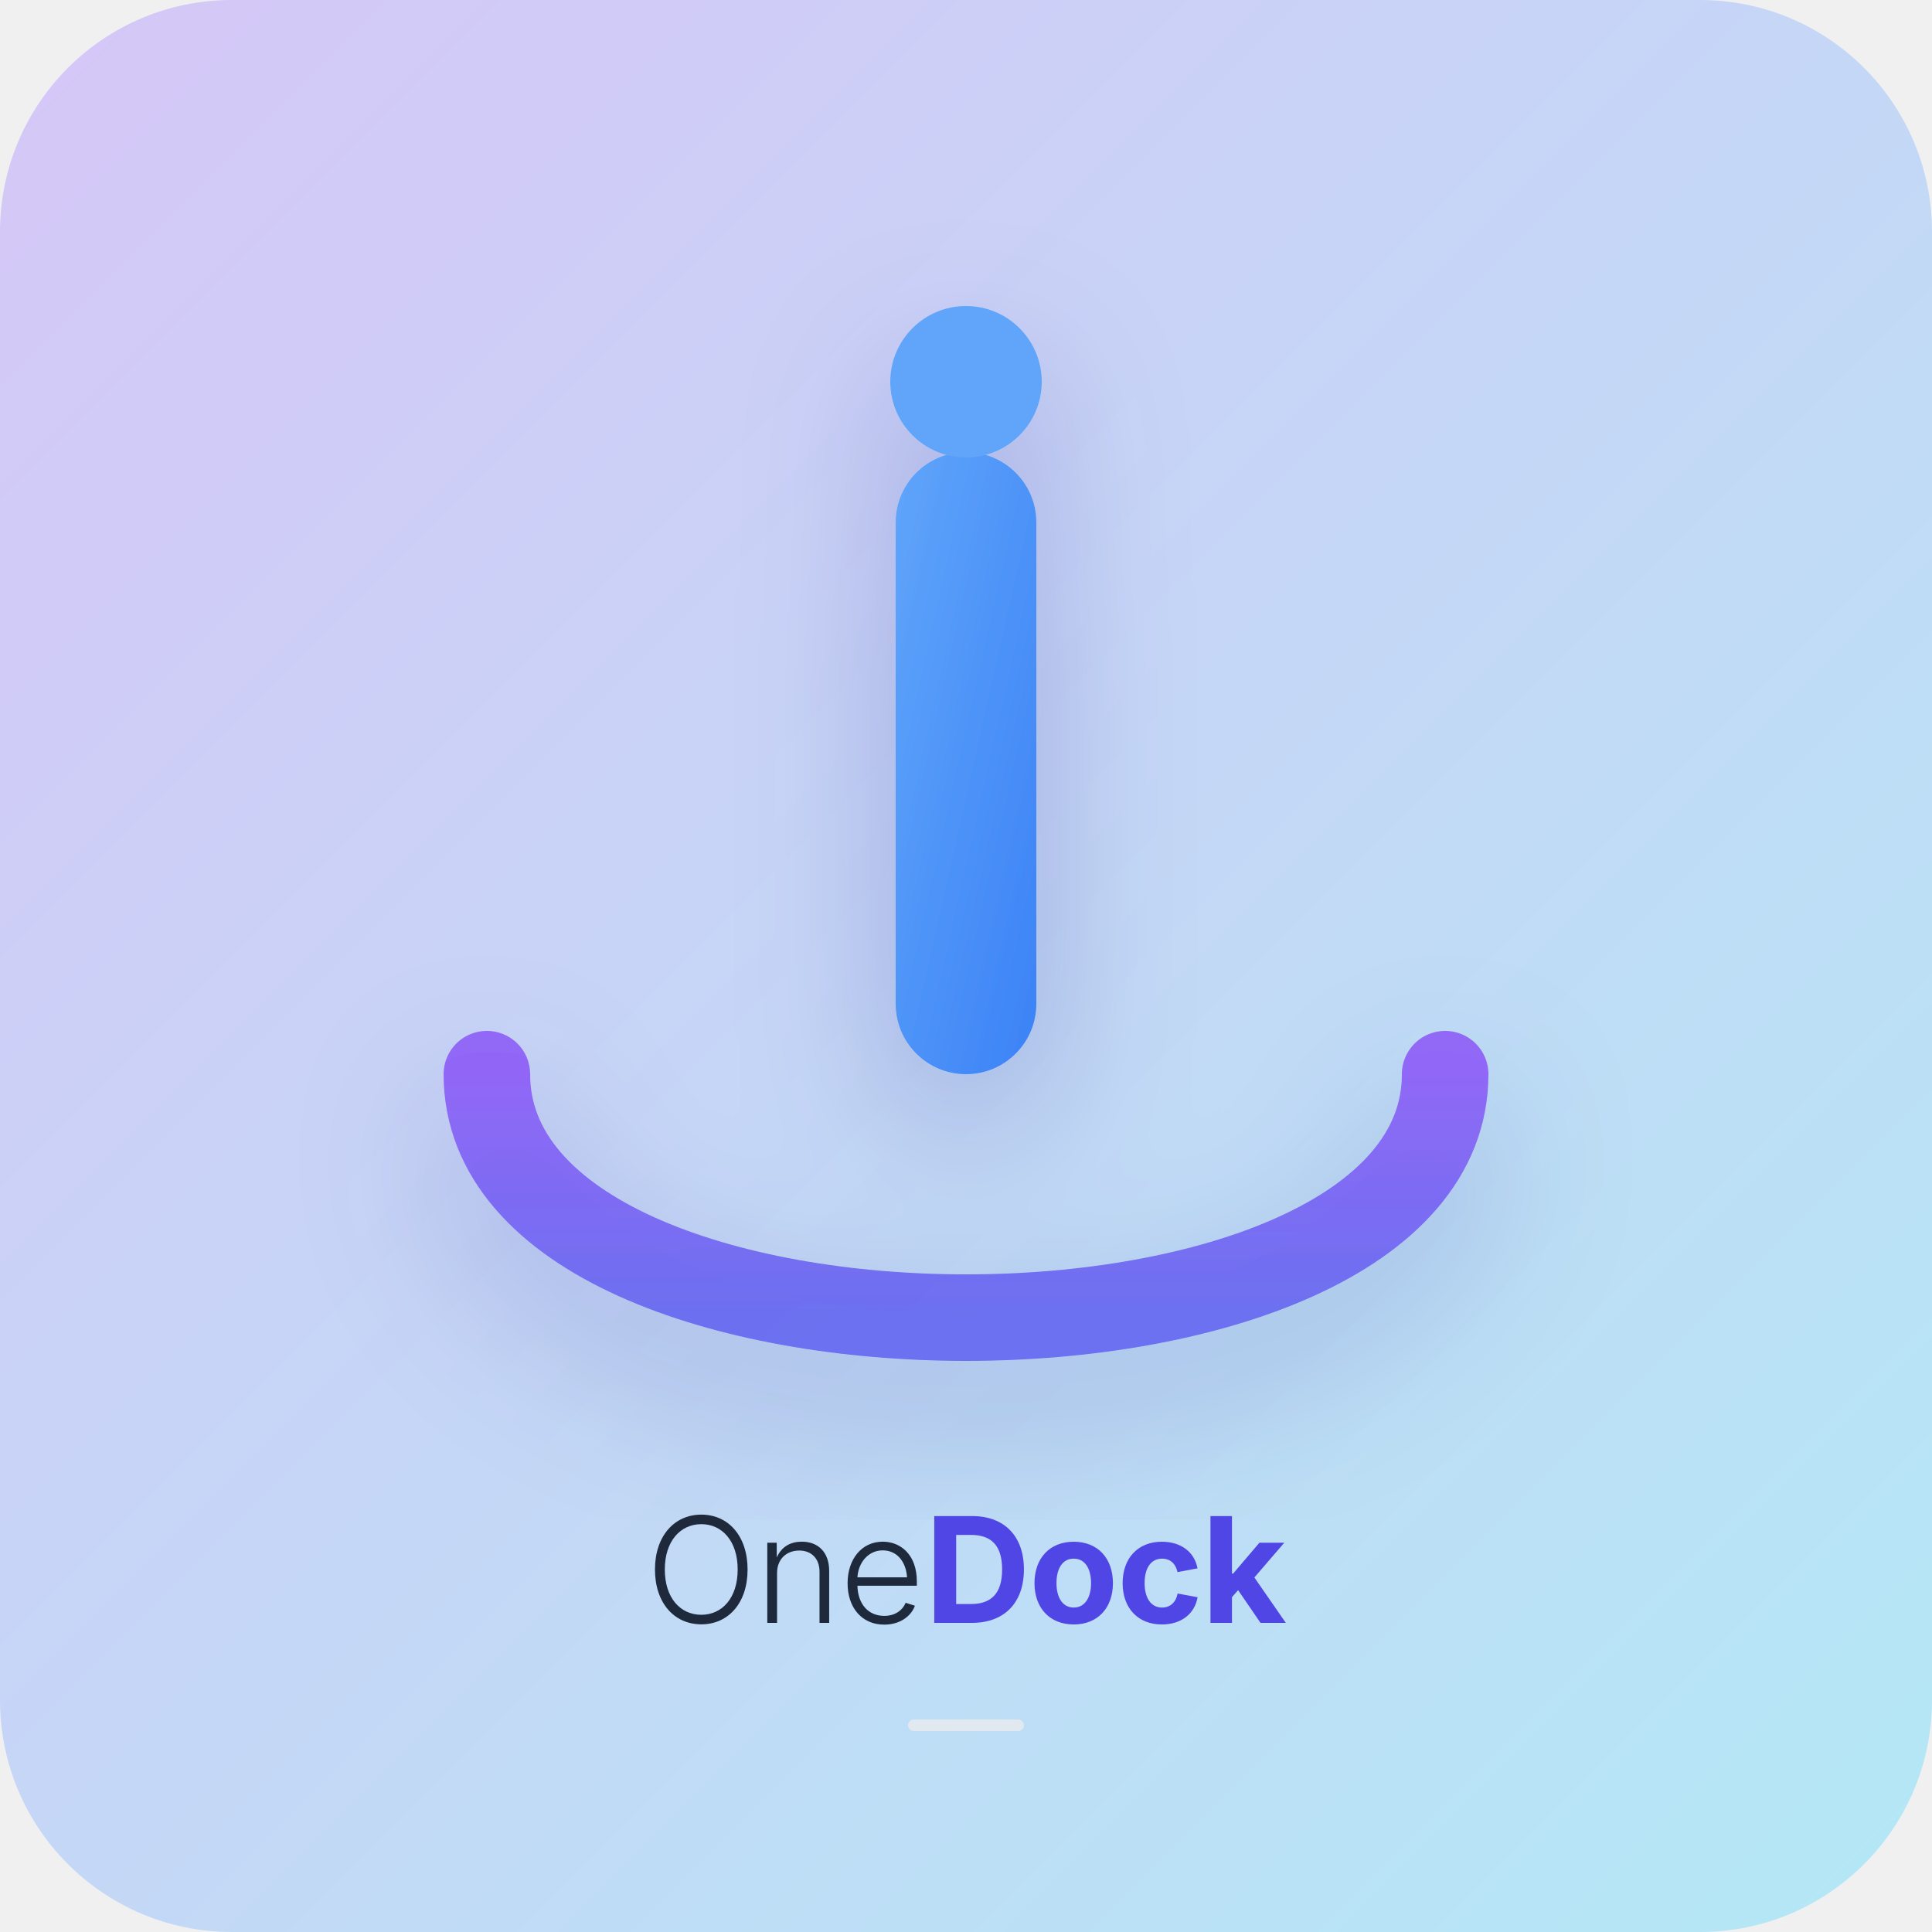
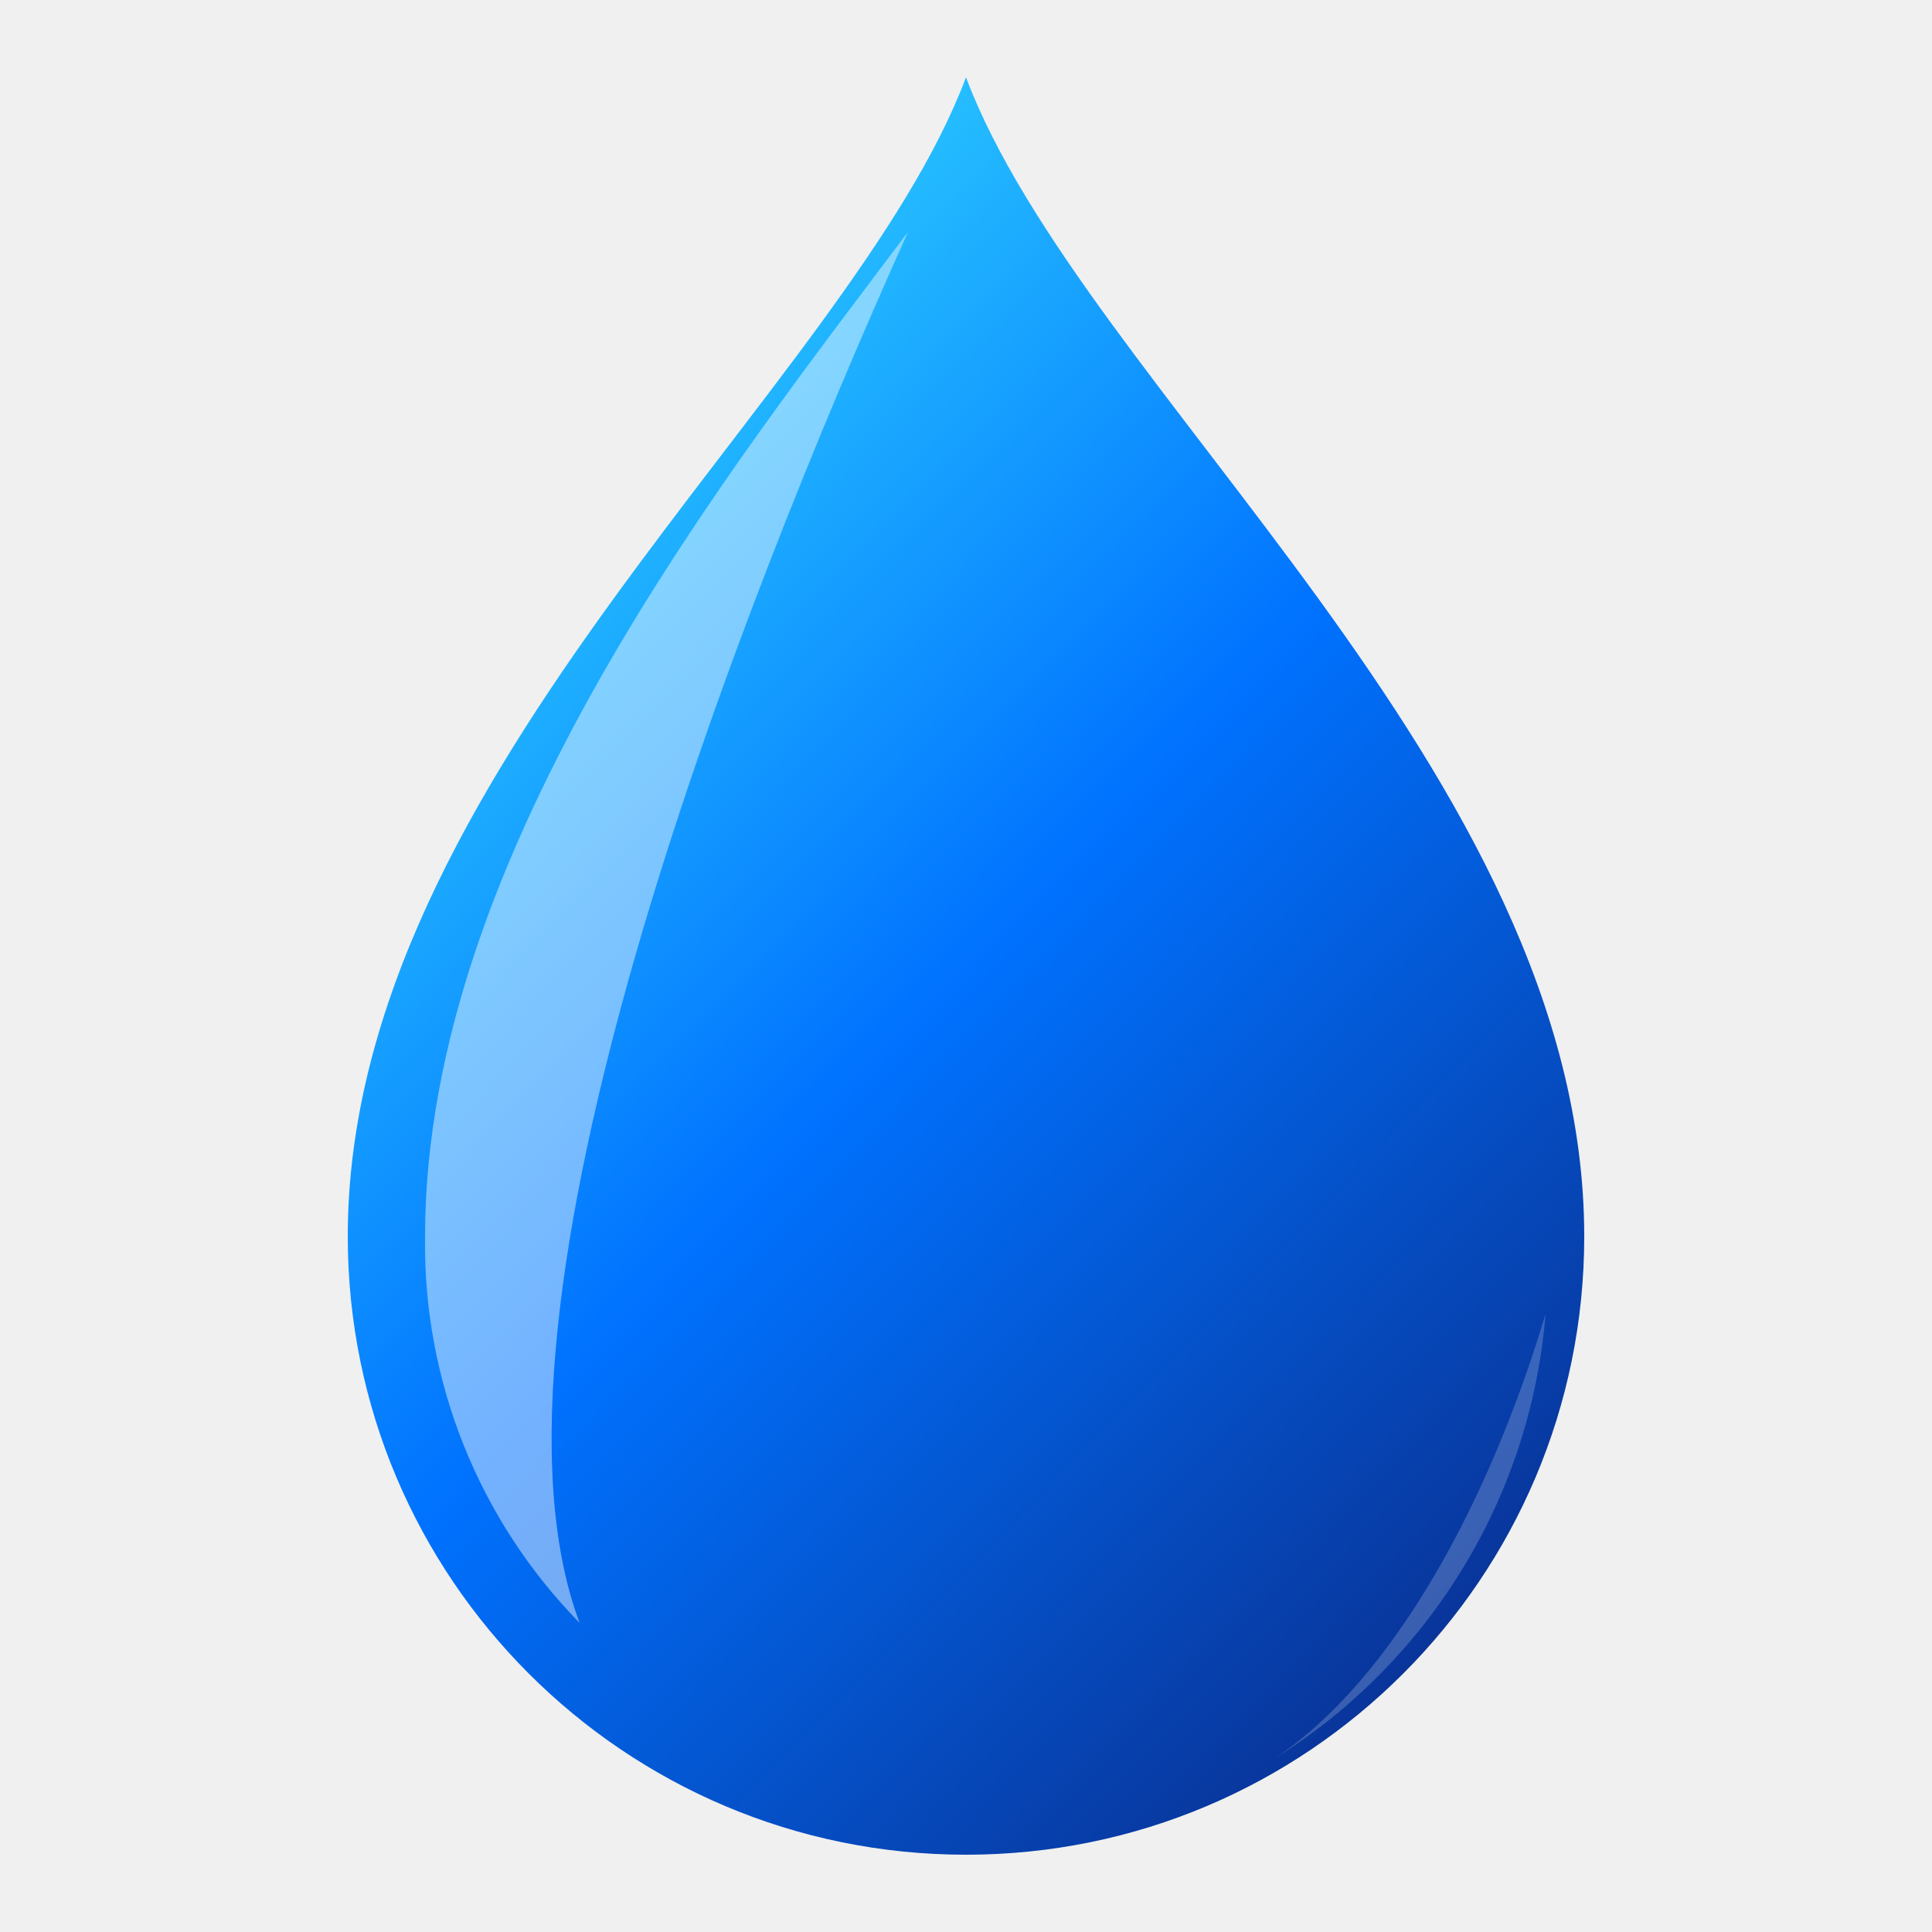
- <svg xmlns="http://www.w3.org/2000/svg" width="500" height="500" viewBox="0 0 500 500">
+ <svg xmlns="http://www.w3.org/2000/svg" viewBox="0 0 500 500" width="500" height="500">
  <defs>
-     <linearGradient id="bgGradDark" x1="0%" y1="0%" x2="100%" y2="100%">
-       <stop offset="0%" stop-color="#d6c6f7" />
-       <stop offset="100%" stop-color="#b3e8f6" />
+     <linearGradient id="dropGrad" x1="15%" y1="0%" x2="85%" y2="100%">
+       <stop offset="0%" stop-color="#38E5FF" />
+       <stop offset="50%" stop-color="#0072FF" />
+       <stop offset="100%" stop-color="#0A2B8A" />
    </linearGradient>
-     <linearGradient id="gradientBlue" x1="0" y1="0" x2="1" y2="1">
-       <stop offset="0%" stop-color="#60A5FA" />
-       <stop offset="100%" stop-color="#3B82F6" />
-     </linearGradient>
-     <linearGradient id="gradientPurple" x1="0" y1="0" x2="0" y2="1">
-       <stop offset="0%" stop-color="#8B5CF6" />
-       <stop offset="100%" stop-color="#6366F1" />
-     </linearGradient>
-     <filter id="shadow" x="-20%" y="-20%" width="140%" height="140%">
-       <feDropShadow dx="0" dy="15" stdDeviation="20" flood-color="#312E81" flood-opacity="0.2" />
-     </filter>
  </defs>
-   <rect width="500" height="500" rx="60" fill="url(#bgGradDark)" />
-   <g filter="url(#shadow)">
-     <path d="M 126 278 C 126 362 374 362 374 278" fill="none" stroke="url(#gradientPurple)" stroke-width="22.4" stroke-linecap="round" opacity="0.9" />
-     <rect x="231.8" y="117" width="36.4" height="161" rx="18.2" fill="url(#gradientBlue)" />
-     <circle cx="250" cy="98.8" r="19.6" fill="#60A5FA" />
+   <g>
+     <path d="M 250 20               C 220 100, 90 200, 90 320               A 160 160 0 0 0 410 320               C 410 200, 280 100, 250 20 Z" fill="url(#dropGrad)" />
+     <path d="M 235 60               C 190 120, 110 220, 110 320               A 140 140 0 0 0 150 420               C 120 340, 190 160, 235 60 Z" fill="#FFFFFF" opacity="0.45" />
+     <path d="M 330 455               A 150 150 0 0 0 400 340               C 385 390, 360 435, 330 455 Z" fill="#FFFFFF" opacity="0.2" />
  </g>
-   <text x="250" y="420" font-family="system-ui, -apple-system, sans-serif" font-size="38" font-weight="300" fill="#1E293B" text-anchor="middle" letter-spacing="-0.5">
-         One<tspan font-weight="700" fill="#4F46E5">Dock</tspan>
-   </text>
-   <rect x="235" y="445" width="30" height="3" rx="1.5" fill="#E2E8F0" />
</svg>
